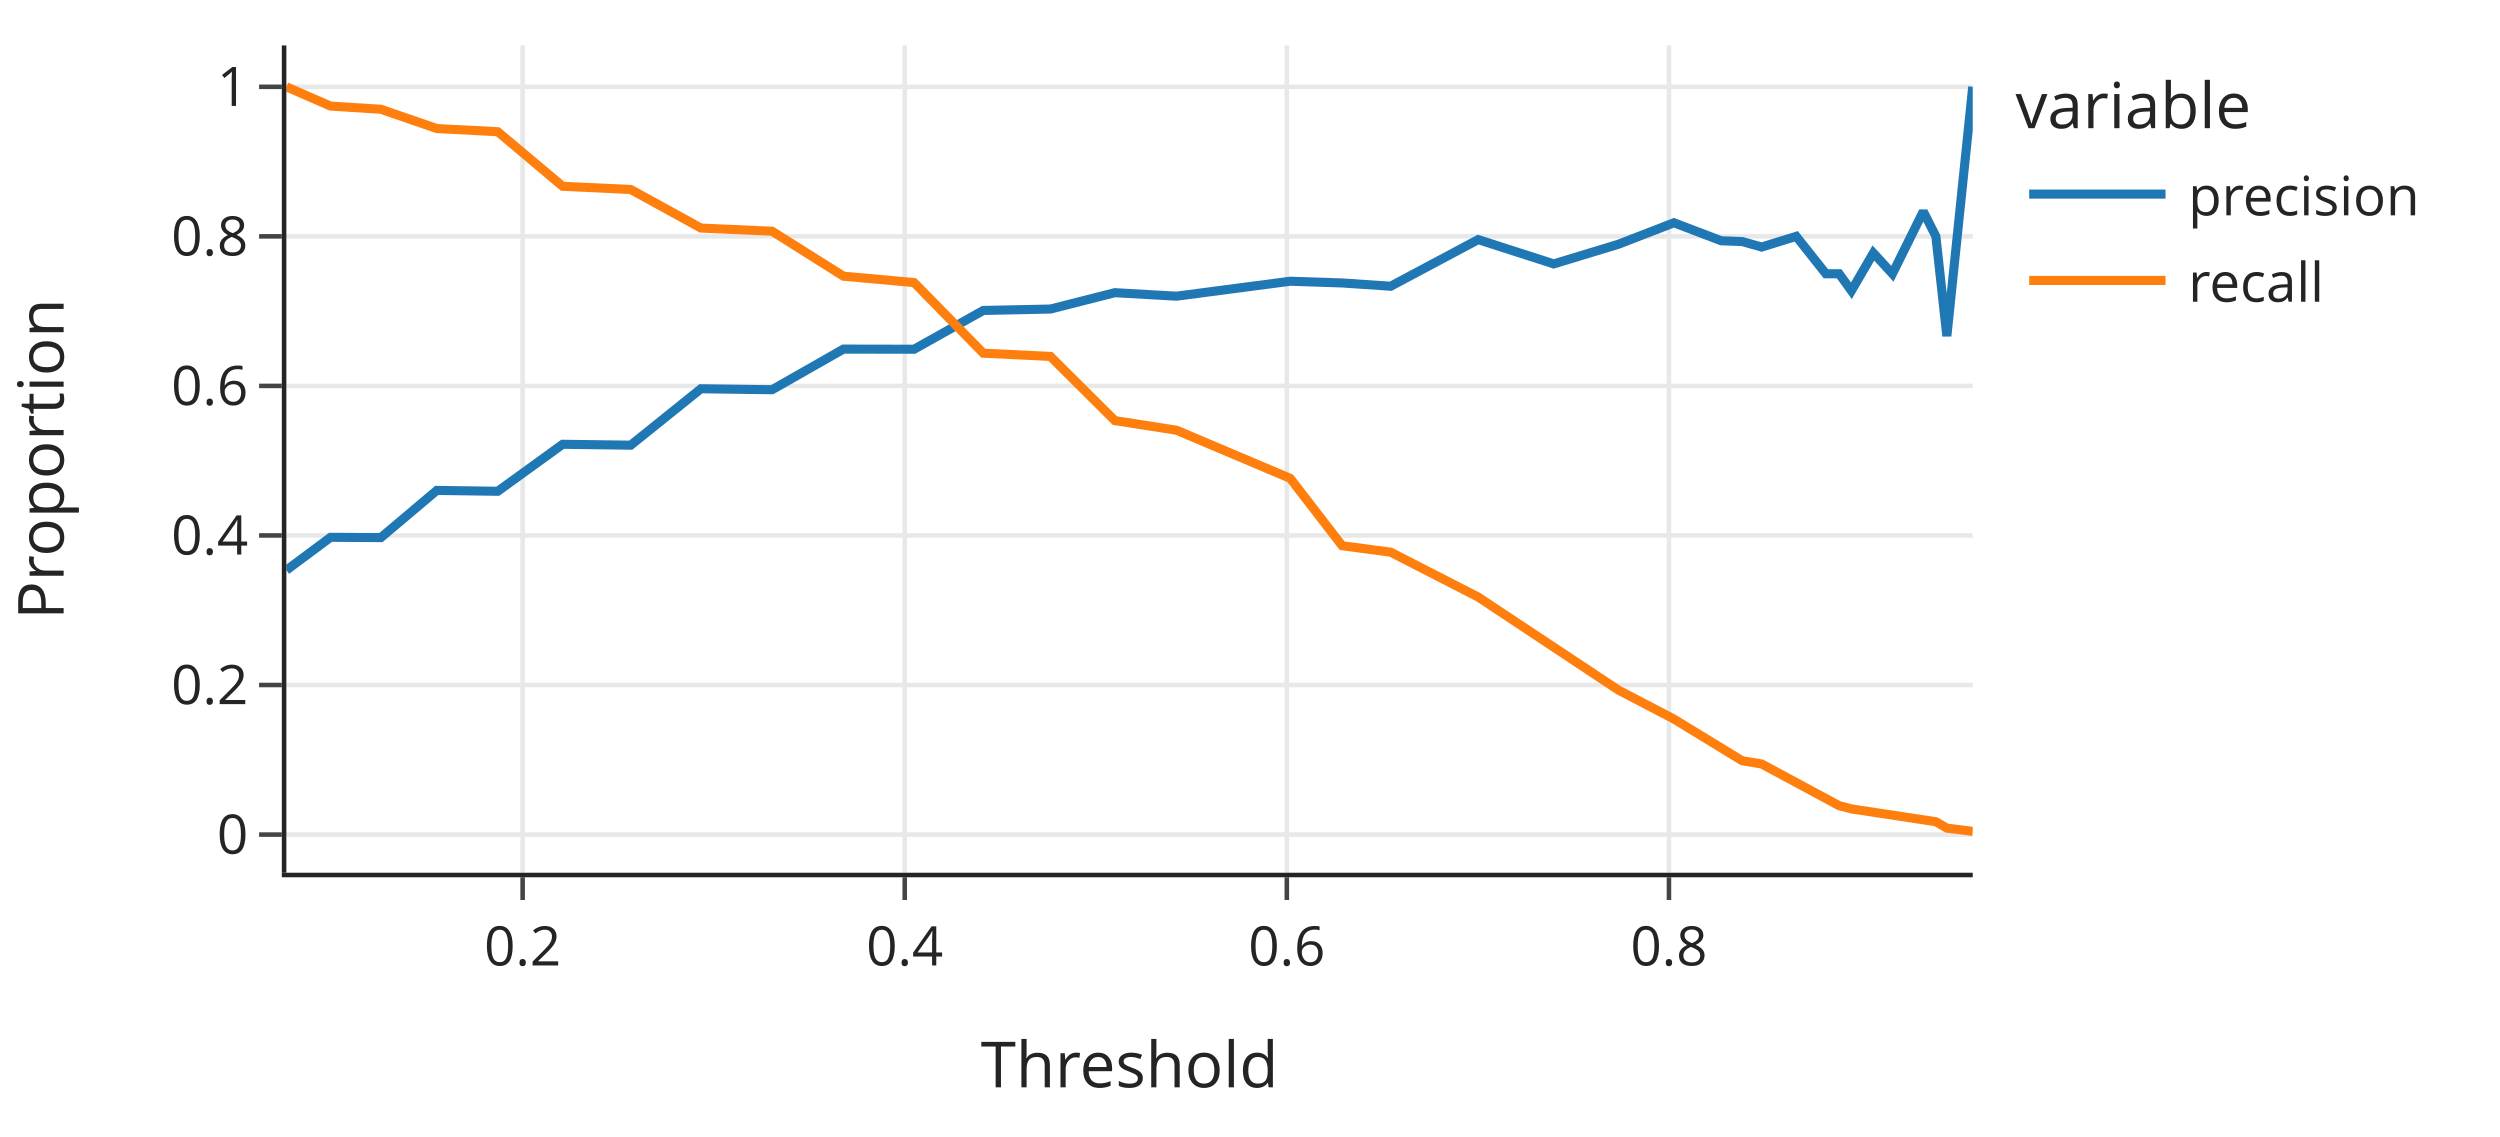
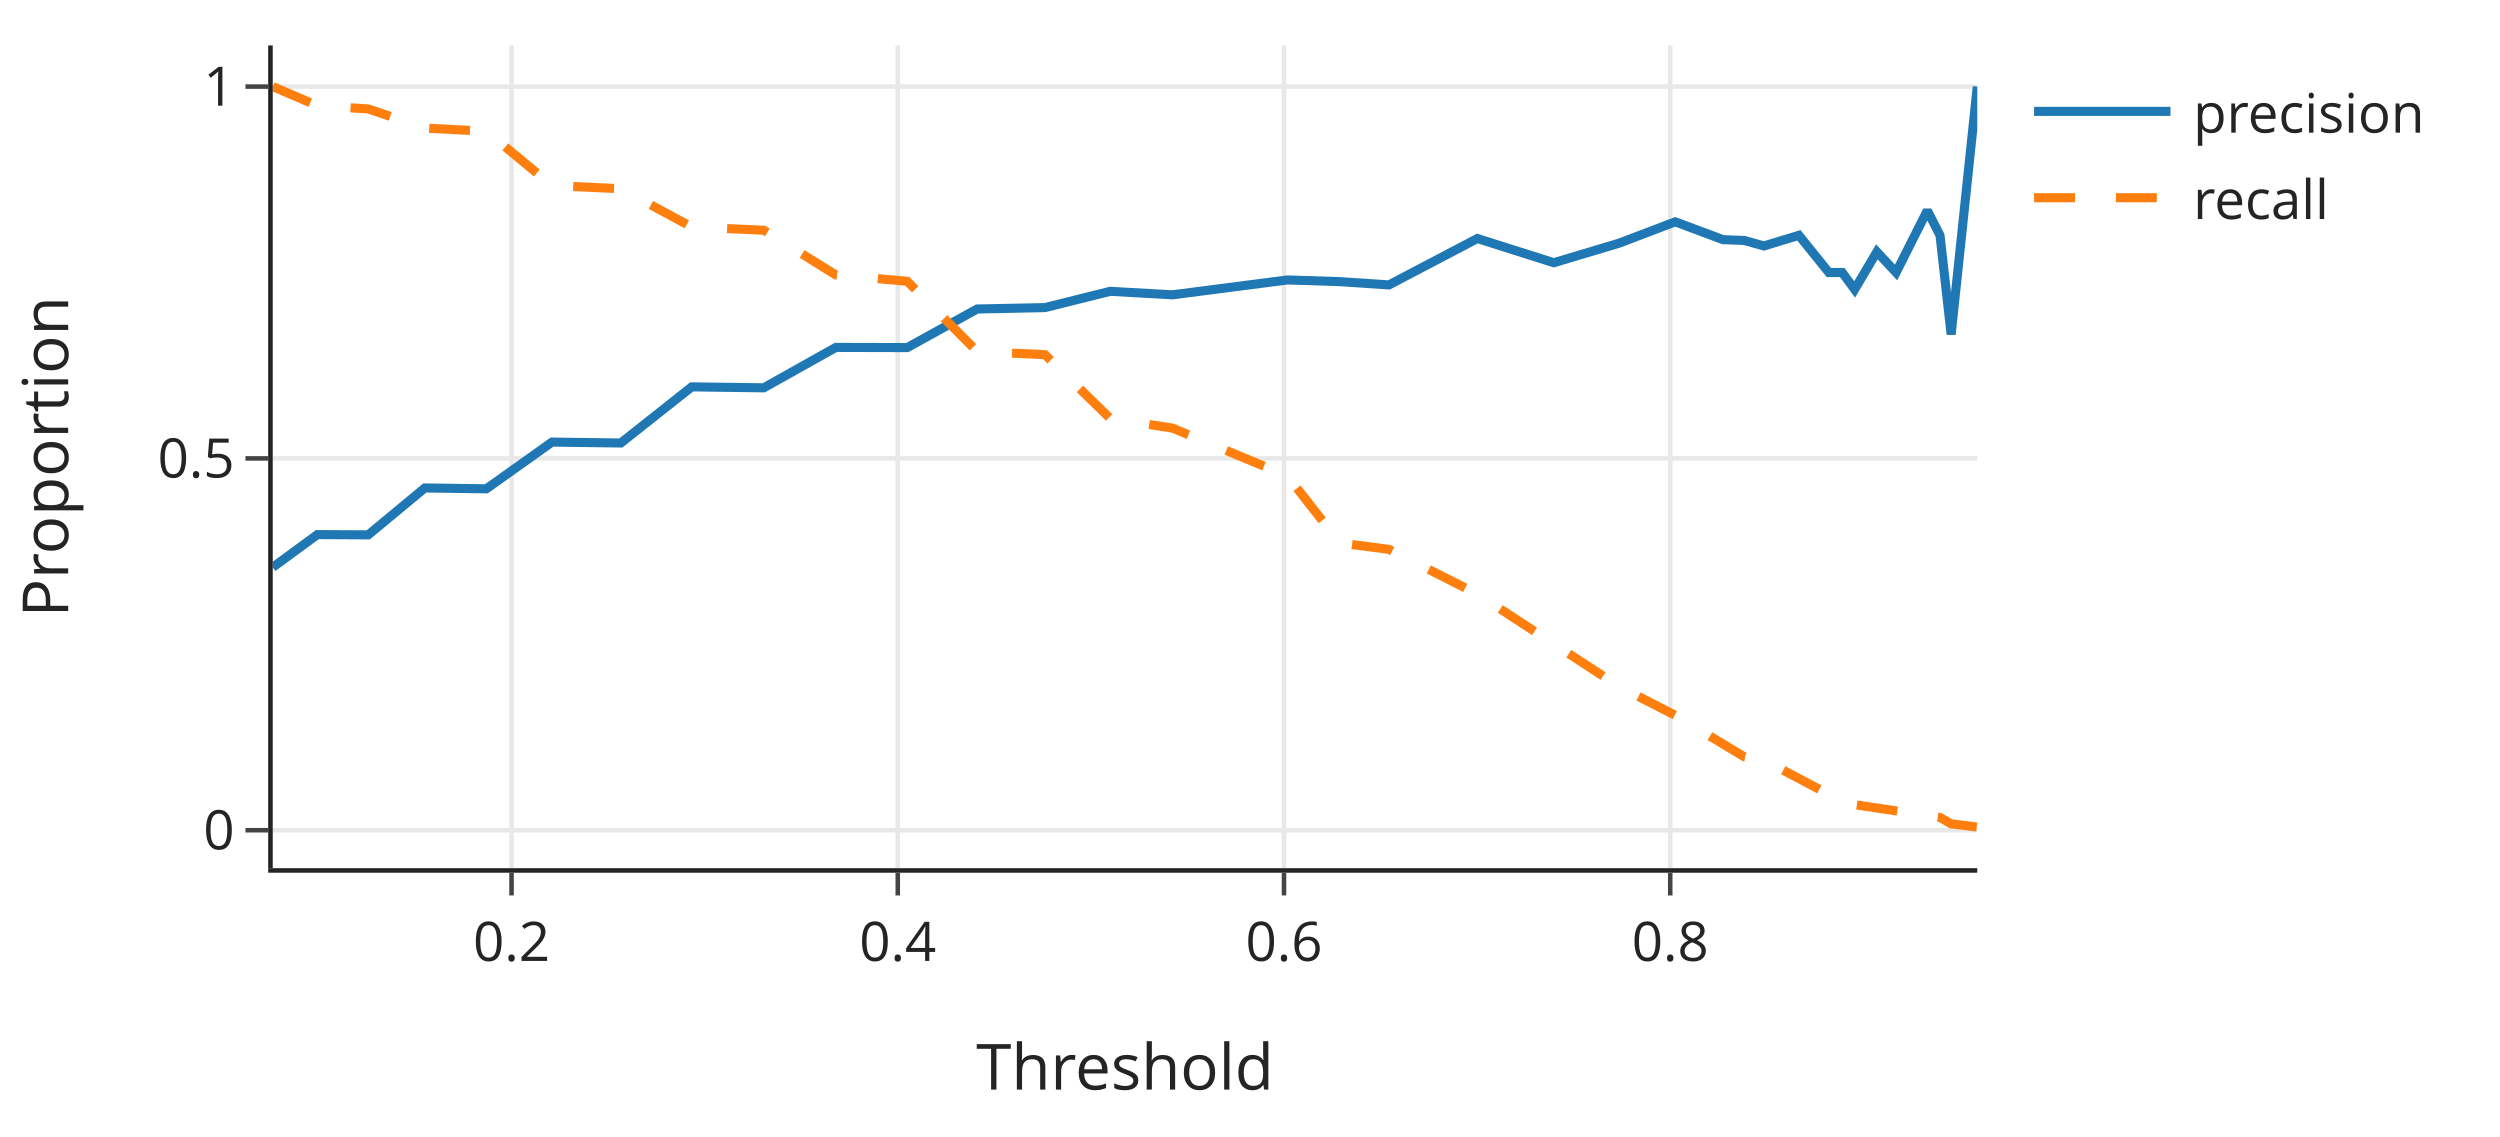
<svg xmlns="http://www.w3.org/2000/svg" class="main-svg" width="550" height="250" style="" viewBox="0 0 550 250">
  <rect x="0" y="0" width="550" height="250" style="fill: rgb(255, 255, 255); fill-opacity: 1;" />
-   <defs id="defs-bda8f5">
+   <defs id="defs-17ce6b">
    <g class="clips">
-       <clipPath id="clipbda8f5xyplot" class="plotclip">
-         <rect width="371" height="182" />
+       <clipPath id="clip17ce6bxyplot" class="plotclip">
+         <rect width="375" height="181" />
      </clipPath>
-       <clipPath class="axesclip" id="clipbda8f5x">
-         <rect x="63" y="0" width="371" height="250" />
+       <clipPath class="axesclip" id="clip17ce6bx">
+         <rect x="60" y="0" width="375" height="250" />
      </clipPath>
-       <clipPath class="axesclip" id="clipbda8f5y">
-         <rect x="0" y="10" width="550" height="182" />
+       <clipPath class="axesclip" id="clip17ce6by">
+         <rect x="0" y="10" width="550" height="181" />
      </clipPath>
-       <clipPath class="axesclip" id="clipbda8f5xy">
-         <rect x="63" y="10" width="371" height="182" />
+       <clipPath class="axesclip" id="clip17ce6bxy">
+         <rect x="60" y="10" width="375" height="181" />
      </clipPath>
    </g>
    <g class="gradients" />
    <g class="patterns" />
  </defs>
  <g class="bglayer" />
  <g class="layer-below">
    <g class="imagelayer" />
    <g class="shapelayer" />
  </g>
  <g class="cartesianlayer">
    <g class="subplot xy">
      <g class="layer-subplot">
        <g class="shapelayer" />
        <g class="imagelayer" />
      </g>
-       <g class="minor-gridlayer">
-         <g class="x" />
-         <g class="y" />
-       </g>
      <g class="gridlayer">
        <g class="x">
-           <path class="xgrid crisp" transform="translate(114.98,0)" d="M0,10v182" style="stroke: rgb(232, 232, 232); stroke-opacity: 1; stroke-width: 1px;" />
-           <path class="xgrid crisp" transform="translate(199.04,0)" d="M0,10v182" style="stroke: rgb(232, 232, 232); stroke-opacity: 1; stroke-width: 1px;" />
-           <path class="xgrid crisp" transform="translate(283.1,0)" d="M0,10v182" style="stroke: rgb(232, 232, 232); stroke-opacity: 1; stroke-width: 1px;" />
-           <path class="xgrid crisp" transform="translate(367.17,0)" d="M0,10v182" style="stroke: rgb(232, 232, 232); stroke-opacity: 1; stroke-width: 1px;" />
+           <path class="xgrid crisp" transform="translate(112.54,0)" d="M0,10v181" style="stroke: rgb(232, 232, 232); stroke-opacity: 1; stroke-width: 1px;" />
+           <path class="xgrid crisp" transform="translate(197.51,0)" d="M0,10v181" style="stroke: rgb(232, 232, 232); stroke-opacity: 1; stroke-width: 1px;" />
+           <path class="xgrid crisp" transform="translate(282.48,0)" d="M0,10v181" style="stroke: rgb(232, 232, 232); stroke-opacity: 1; stroke-width: 1px;" />
+           <path class="xgrid crisp" transform="translate(367.45,0)" d="M0,10v181" style="stroke: rgb(232, 232, 232); stroke-opacity: 1; stroke-width: 1px;" />
        </g>
        <g class="y">
-           <path class="ygrid crisp" transform="translate(0,183.61)" d="M63,0h371" style="stroke: rgb(232, 232, 232); stroke-opacity: 1; stroke-width: 1px;" />
-           <path class="ygrid crisp" transform="translate(0,150.7)" d="M63,0h371" style="stroke: rgb(232, 232, 232); stroke-opacity: 1; stroke-width: 1px;" />
-           <path class="ygrid crisp" transform="translate(0,117.8)" d="M63,0h371" style="stroke: rgb(232, 232, 232); stroke-opacity: 1; stroke-width: 1px;" />
-           <path class="ygrid crisp" transform="translate(0,84.9)" d="M63,0h371" style="stroke: rgb(232, 232, 232); stroke-opacity: 1; stroke-width: 1px;" />
-           <path class="ygrid crisp" transform="translate(0,52)" d="M63,0h371" style="stroke: rgb(232, 232, 232); stroke-opacity: 1; stroke-width: 1px;" />
-           <path class="ygrid crisp" transform="translate(0,19.1)" d="M63,0h371" style="stroke: rgb(232, 232, 232); stroke-opacity: 1; stroke-width: 1px;" />
+           <path class="ygrid crisp" transform="translate(0,182.65)" d="M60,0h375" style="stroke: rgb(232, 232, 232); stroke-opacity: 1; stroke-width: 1px;" />
+           <path class="ygrid crisp" transform="translate(0,100.85)" d="M60,0h375" style="stroke: rgb(232, 232, 232); stroke-opacity: 1; stroke-width: 1px;" />
+           <path class="ygrid crisp" transform="translate(0,19.05)" d="M60,0h375" style="stroke: rgb(232, 232, 232); stroke-opacity: 1; stroke-width: 1px;" />
        </g>
      </g>
      <g class="zerolinelayer" />
      <path class="xlines-below" />
      <path class="ylines-below" />
      <g class="overlines-below" />
      <g class="xaxislayer-below" />
      <g class="yaxislayer-below" />
      <g class="overaxes-below" />
-       <g class="plot" transform="translate(63,10)" clip-path="url(#clipbda8f5xyplot)">
+       <g class="plot" transform="translate(60,10)" clip-path="url(#clip17ce6bxyplot)">
        <g class="scatterlayer mlayer">
-           <g class="trace scatter tracec30c42" style="stroke-miterlimit: 2; opacity: 1;">
+           <g class="trace scatter trace0c0fe9" style="stroke-miterlimit: 2; opacity: 1;">
            <g class="fills" />
            <g class="errorbars" />
            <g class="lines">
-               <path class="js-line" d="M0,115.44L9.72,108.21L20.79,108.27L33.1,97.89L46.5,98.08L60.79,87.74L75.76,87.94L91.2,75.53L106.86,75.74L122.56,66.8L138.1,66.83L153.32,58.3L168.08,57.99L182.27,54.39L195.83,55.16L220.85,51.87L232.27,52.25L242.95,52.97L262.21,42.71L278.82,48.06L293.07,43.73L305.26,39.01L315.67,42.97L320.29,43.14L324.56,44.35L332.17,42L338.7,50.23L341.61,50.23L344.31,53.97L349.14,45.66L353.33,50.23L360.12,36.52L362.89,42L365.31,63.94L371,9.1" style="vector-effect: none; fill: none; stroke: rgb(31, 119, 180); stroke-opacity: 1; stroke-width: 2px; opacity: 1;" />
+               <path class="js-line" d="M0,114.81L9.82,107.61L21.01,107.67L33.46,97.35L47,97.54L61.44,87.26L76.58,87.46L92.18,75.11L108.02,75.32L123.88,66.43L139.59,66.47L154.97,57.98L169.89,57.67L184.24,54.09L197.94,54.86L223.23,51.59L234.77,51.96L245.57,52.68L265.03,42.47L281.83,47.8L296.23,43.49L308.55,38.8L319.07,42.73L323.74,42.9L328.06,44.11L335.75,41.77L342.35,49.95L345.29,49.95L348.02,53.67L352.91,45.41L357.14,49.95L364.01,36.32L366.8,41.77L369.25,63.58L375,9.05" style="vector-effect: non-scaling-stroke; fill: none; stroke: rgb(31, 119, 180); stroke-opacity: 1; stroke-width: 2px; opacity: 1;" />
            </g>
            <g class="points" />
            <g class="text" />
          </g>
-           <g class="trace scatter trace2e8a66" style="stroke-miterlimit: 2; opacity: 1;">
+           <g class="trace scatter tracea45714" style="stroke-miterlimit: 2; opacity: 1;">
            <g class="fills" />
            <g class="errorbars" />
            <g class="lines">
-               <path class="js-line" d="M0,9.1L9.72,13.34L20.79,14.04L33.1,18.28L46.5,18.98L60.79,30.99L75.76,31.69L91.2,40.17L106.86,40.87L122.56,50.76L138.1,52.17L153.32,67.7L168.08,68.41L182.27,82.53L195.83,84.65L220.85,95.24L232.27,110.06L242.95,111.48L262.21,121.36L293.07,141.83L305.26,148.19L320.29,157.37L324.56,158.07L341.61,167.25L344.31,167.96L362.89,170.78L365.31,172.19L371,172.9" style="vector-effect: none; fill: none; stroke: rgb(255, 127, 14); stroke-opacity: 1; stroke-width: 2px; opacity: 1;" />
+               <path class="js-line" d="M0,9.05L9.82,13.26L21.01,13.97L33.46,18.18L47,18.88L61.44,30.82L76.58,31.52L92.18,39.94L108.02,40.65L123.88,50.48L139.59,51.88L154.97,67.33L169.89,68.03L184.24,82.07L197.94,84.18L223.23,94.71L234.77,109.46L245.57,110.86L265.03,120.69L296.23,141.06L308.55,147.37L323.74,156.5L328.06,157.2L345.29,166.33L348.02,167.03L366.8,169.84L369.25,171.25L375,171.95" style="vector-effect: non-scaling-stroke; fill: none; stroke: rgb(255, 127, 14); stroke-opacity: 1; stroke-width: 2px; opacity: 1; stroke-dasharray: 9px, 9px;" />
            </g>
            <g class="points" />
            <g class="text" />
          </g>
        </g>
      </g>
      <g class="overplot" />
-       <path class="xlines-above crisp" d="M62,192.5H434" style="fill: none; stroke-width: 1px; stroke: rgb(36, 36, 36); stroke-opacity: 1;" />
-       <path class="ylines-above crisp" d="M62.5,10V192" style="fill: none; stroke-width: 1px; stroke: rgb(36, 36, 36); stroke-opacity: 1;" />
+       <path class="xlines-above crisp" d="M59,191.5H435" style="fill: none; stroke-width: 1px; stroke: rgb(36, 36, 36); stroke-opacity: 1;" />
+       <path class="ylines-above crisp" d="M59.5,10V191" style="fill: none; stroke-width: 1px; stroke: rgb(36, 36, 36); stroke-opacity: 1;" />
      <g class="overlines-above" />
      <g class="xaxislayer-above">
-         <path class="xtick ticks crisp" d="M0,193v5" transform="translate(114.98,0)" style="stroke: rgb(68, 68, 68); stroke-opacity: 1; stroke-width: 1px;" />
-         <path class="xtick ticks crisp" d="M0,193v5" transform="translate(199.04,0)" style="stroke: rgb(68, 68, 68); stroke-opacity: 1; stroke-width: 1px;" />
-         <path class="xtick ticks crisp" d="M0,193v5" transform="translate(283.1,0)" style="stroke: rgb(68, 68, 68); stroke-opacity: 1; stroke-width: 1px;" />
-         <path class="xtick ticks crisp" d="M0,193v5" transform="translate(367.17,0)" style="stroke: rgb(68, 68, 68); stroke-opacity: 1; stroke-width: 1px;" />
+         <path class="xtick ticks crisp" d="M0,192v5" transform="translate(112.54,0)" style="stroke: rgb(68, 68, 68); stroke-opacity: 1; stroke-width: 1px;" />
+         <path class="xtick ticks crisp" d="M0,192v5" transform="translate(197.51,0)" style="stroke: rgb(68, 68, 68); stroke-opacity: 1; stroke-width: 1px;" />
+         <path class="xtick ticks crisp" d="M0,192v5" transform="translate(282.48,0)" style="stroke: rgb(68, 68, 68); stroke-opacity: 1; stroke-width: 1px;" />
+         <path class="xtick ticks crisp" d="M0,192v5" transform="translate(367.45,0)" style="stroke: rgb(68, 68, 68); stroke-opacity: 1; stroke-width: 1px;" />
        <g class="xtick">
-           <text text-anchor="middle" x="0" y="212.4" transform="translate(114.98,0)" style="font-family: 'Open Sans', verdana, arial, sans-serif; font-size: 12px; fill: rgb(36, 36, 36); fill-opacity: 1; white-space: pre; opacity: 1;">0.2</text>
+           <text text-anchor="middle" x="0" y="211.4" transform="translate(112.54,0)" style="font-family: 'Open Sans', verdana, arial, sans-serif; font-size: 12px; fill: rgb(36, 36, 36); fill-opacity: 1; white-space: pre; opacity: 1;">0.2</text>
        </g>
        <g class="xtick">
-           <text text-anchor="middle" x="0" y="212.4" style="font-family: 'Open Sans', verdana, arial, sans-serif; font-size: 12px; fill: rgb(36, 36, 36); fill-opacity: 1; white-space: pre; opacity: 1;" transform="translate(199.04,0)">0.4</text>
+           <text text-anchor="middle" x="0" y="211.4" style="font-family: 'Open Sans', verdana, arial, sans-serif; font-size: 12px; fill: rgb(36, 36, 36); fill-opacity: 1; white-space: pre; opacity: 1;" transform="translate(197.51,0)">0.4</text>
        </g>
        <g class="xtick">
-           <text text-anchor="middle" x="0" y="212.4" style="font-family: 'Open Sans', verdana, arial, sans-serif; font-size: 12px; fill: rgb(36, 36, 36); fill-opacity: 1; white-space: pre; opacity: 1;" transform="translate(283.1,0)">0.6</text>
+           <text text-anchor="middle" x="0" y="211.4" style="font-family: 'Open Sans', verdana, arial, sans-serif; font-size: 12px; fill: rgb(36, 36, 36); fill-opacity: 1; white-space: pre; opacity: 1;" transform="translate(282.48,0)">0.6</text>
        </g>
        <g class="xtick">
-           <text text-anchor="middle" x="0" y="212.4" style="font-family: 'Open Sans', verdana, arial, sans-serif; font-size: 12px; fill: rgb(36, 36, 36); fill-opacity: 1; white-space: pre; opacity: 1;" transform="translate(367.17,0)">0.8</text>
+           <text text-anchor="middle" x="0" y="211.4" style="font-family: 'Open Sans', verdana, arial, sans-serif; font-size: 12px; fill: rgb(36, 36, 36); fill-opacity: 1; white-space: pre; opacity: 1;" transform="translate(367.45,0)">0.8</text>
        </g>
      </g>
      <g class="yaxislayer-above">
-         <path class="ytick ticks crisp" d="M62,0h-5" transform="translate(0,183.61)" style="stroke: rgb(68, 68, 68); stroke-opacity: 1; stroke-width: 1px;" />
-         <path class="ytick ticks crisp" d="M62,0h-5" transform="translate(0,150.7)" style="stroke: rgb(68, 68, 68); stroke-opacity: 1; stroke-width: 1px;" />
-         <path class="ytick ticks crisp" d="M62,0h-5" transform="translate(0,117.8)" style="stroke: rgb(68, 68, 68); stroke-opacity: 1; stroke-width: 1px;" />
-         <path class="ytick ticks crisp" d="M62,0h-5" transform="translate(0,84.9)" style="stroke: rgb(68, 68, 68); stroke-opacity: 1; stroke-width: 1px;" />
-         <path class="ytick ticks crisp" d="M62,0h-5" transform="translate(0,52)" style="stroke: rgb(68, 68, 68); stroke-opacity: 1; stroke-width: 1px;" />
-         <path class="ytick ticks crisp" d="M62,0h-5" transform="translate(0,19.1)" style="stroke: rgb(68, 68, 68); stroke-opacity: 1; stroke-width: 1px;" />
+         <path class="ytick ticks crisp" d="M59,0h-5" transform="translate(0,182.65)" style="stroke: rgb(68, 68, 68); stroke-opacity: 1; stroke-width: 1px;" />
+         <path class="ytick ticks crisp" d="M59,0h-5" transform="translate(0,100.85)" style="stroke: rgb(68, 68, 68); stroke-opacity: 1; stroke-width: 1px;" />
+         <path class="ytick ticks crisp" d="M59,0h-5" transform="translate(0,19.05)" style="stroke: rgb(68, 68, 68); stroke-opacity: 1; stroke-width: 1px;" />
        <g class="ytick">
-           <text text-anchor="end" x="54.6" y="4.2" transform="translate(0,183.61)" style="font-family: 'Open Sans', verdana, arial, sans-serif; font-size: 12px; fill: rgb(36, 36, 36); fill-opacity: 1; white-space: pre; opacity: 1;">0</text>
+           <text text-anchor="end" x="51.6" y="4.2" transform="translate(0,182.65)" style="font-family: 'Open Sans', verdana, arial, sans-serif; font-size: 12px; fill: rgb(36, 36, 36); fill-opacity: 1; white-space: pre; opacity: 1;">0</text>
        </g>
        <g class="ytick">
-           <text text-anchor="end" x="54.6" y="4.2" style="font-family: 'Open Sans', verdana, arial, sans-serif; font-size: 12px; fill: rgb(36, 36, 36); fill-opacity: 1; white-space: pre; opacity: 1;" transform="translate(0,150.7)">0.2</text>
+           <text text-anchor="end" x="51.6" y="4.2" style="font-family: 'Open Sans', verdana, arial, sans-serif; font-size: 12px; fill: rgb(36, 36, 36); fill-opacity: 1; white-space: pre; opacity: 1;" transform="translate(0,100.85)">0.5</text>
        </g>
        <g class="ytick">
-           <text text-anchor="end" x="54.6" y="4.2" style="font-family: 'Open Sans', verdana, arial, sans-serif; font-size: 12px; fill: rgb(36, 36, 36); fill-opacity: 1; white-space: pre; opacity: 1;" transform="translate(0,117.8)">0.4</text>
-         </g>
-         <g class="ytick">
-           <text text-anchor="end" x="54.6" y="4.2" style="font-family: 'Open Sans', verdana, arial, sans-serif; font-size: 12px; fill: rgb(36, 36, 36); fill-opacity: 1; white-space: pre; opacity: 1;" transform="translate(0,84.9)">0.6</text>
-         </g>
-         <g class="ytick">
-           <text text-anchor="end" x="54.6" y="4.2" style="font-family: 'Open Sans', verdana, arial, sans-serif; font-size: 12px; fill: rgb(36, 36, 36); fill-opacity: 1; white-space: pre; opacity: 1;" transform="translate(0,52)">0.8</text>
-         </g>
-         <g class="ytick">
-           <text text-anchor="end" x="54.6" y="4.2" style="font-family: 'Open Sans', verdana, arial, sans-serif; font-size: 12px; fill: rgb(36, 36, 36); fill-opacity: 1; white-space: pre; opacity: 1;" transform="translate(0,19.1)">1</text>
+           <text text-anchor="end" x="51.6" y="4.2" style="font-family: 'Open Sans', verdana, arial, sans-serif; font-size: 12px; fill: rgb(36, 36, 36); fill-opacity: 1; white-space: pre; opacity: 1;" transform="translate(0,19.05)">1</text>
        </g>
      </g>
      <g class="overaxes-above" />
    </g>
  </g>
  <g class="polarlayer" />
  <g class="smithlayer" />
  <g class="ternarylayer" />
  <g class="geolayer" />
  <g class="funnelarealayer" />
  <g class="pielayer" />
  <g class="iciclelayer" />
  <g class="treemaplayer" />
  <g class="sunburstlayer" />
  <g class="glimages" />
-   <defs id="topdefs-bda8f5">
+   <defs id="topdefs-17ce6b">
    <g class="clips" />
-     <clipPath id="legendbda8f5">
-       <rect width="99" height="67" x="0" y="0" />
+     <clipPath id="legend17ce6b">
+       <rect width="97" height="48" x="0" y="0" />
    </clipPath>
  </defs>
  <g class="layer-above">
    <g class="imagelayer" />
    <g class="shapelayer" />
  </g>
  <g class="infolayer">
-     <g class="legend" pointer-events="all" transform="translate(441.42,10)">
-       <rect class="bg" shape-rendering="crispEdges" width="99" height="67" x="0" y="0" style="stroke: rgb(68, 68, 68); stroke-opacity: 1; fill: rgb(255, 255, 255); fill-opacity: 1; stroke-width: 0px;" />
-       <g class="scrollbox" transform="" clip-path="url(#legendbda8f5)">
-         <text class="legendtitletext" text-anchor="start" x="2" y="18.2" style="font-family: 'Open Sans', verdana, arial, sans-serif; font-size: 14px; fill: rgb(36, 36, 36); fill-opacity: 1; white-space: pre;">variable</text>
-         <g class="groups" transform="">
-           <g class="traces" transform="translate(0,32.7)" style="opacity: 1;">
+     <g class="legend" pointer-events="all" transform="translate(442.5,10)">
+       <rect class="bg" shape-rendering="crispEdges" width="97" height="48" x="0" y="0" style="stroke: rgb(68, 68, 68); stroke-opacity: 1; fill: rgb(255, 255, 255); fill-opacity: 1; stroke-width: 0px;" />
+       <g class="scrollbox" transform="" clip-path="url(#legend17ce6b)">
+         <g class="groups">
+           <g class="traces" transform="translate(0,14.5)" style="opacity: 1;">
            <text class="legendtext" text-anchor="start" x="40" y="4.68" style="font-family: 'Open Sans', verdana, arial, sans-serif; font-size: 12px; fill: rgb(36, 36, 36); fill-opacity: 1; white-space: pre;">precision</text>
            <g class="layers" style="opacity: 1;">
              <g class="legendfill" />
              <g class="legendlines">
                <path class="js-line" d="M5,0h30" style="fill: none; stroke: rgb(31, 119, 180); stroke-opacity: 1; stroke-width: 2px;" />
              </g>
              <g class="legendsymbols">
                <g class="legendpoints" />
              </g>
            </g>
-             <rect class="legendtoggle" x="0" y="-9.5" width="93.719" height="19" style="fill: rgb(0, 0, 0); fill-opacity: 0;" />
+             <rect class="legendtoggle" x="0" y="-9.5" width="91.109" height="19" style="fill: rgb(0, 0, 0); fill-opacity: 0;" />
          </g>
-         </g>
-         <g class="groups" transform="">
-           <g class="traces" transform="translate(0,51.7)" style="opacity: 1;">
+           <g class="traces" transform="translate(0,33.5)" style="opacity: 1;">
            <text class="legendtext" text-anchor="start" x="40" y="4.68" style="font-family: 'Open Sans', verdana, arial, sans-serif; font-size: 12px; fill: rgb(36, 36, 36); fill-opacity: 1; white-space: pre;">recall</text>
            <g class="layers" style="opacity: 1;">
              <g class="legendfill" />
              <g class="legendlines">
-                 <path class="js-line" d="M5,0h30" style="fill: none; stroke: rgb(255, 127, 14); stroke-opacity: 1; stroke-width: 2px;" />
+                 <path class="js-line" d="M5,0h30" style="fill: none; stroke: rgb(255, 127, 14); stroke-opacity: 1; stroke-dasharray: 9px, 9px; stroke-width: 2px;" />
              </g>
              <g class="legendsymbols">
                <g class="legendpoints" />
              </g>
            </g>
-             <rect class="legendtoggle" x="0" y="-9.5" width="93.719" height="19" style="fill: rgb(0, 0, 0); fill-opacity: 0;" />
+             <rect class="legendtoggle" x="0" y="-9.5" width="91.109" height="19" style="fill: rgb(0, 0, 0); fill-opacity: 0;" />
          </g>
        </g>
      </g>
      <rect class="scrollbar" rx="20" ry="3" width="0" height="0" x="0" y="0" style="fill: rgb(128, 139, 164); fill-opacity: 1;" />
    </g>
    <g class="g-gtitle" />
    <g class="g-xtitle">
-       <text class="xtitle" x="248.5" y="239.206" text-anchor="middle" style="font-family: 'Open Sans', verdana, arial, sans-serif; font-size: 14px; fill: rgb(36, 36, 36); opacity: 1; font-weight: normal; white-space: pre;">Threshold</text>
+       <text class="xtitle" x="247.5" y="239.706" text-anchor="middle" style="font-family: 'Open Sans', verdana, arial, sans-serif; font-size: 14px; fill: rgb(36, 36, 36); opacity: 1; font-weight: normal; white-space: pre;">Threshold</text>
    </g>
-     <g class="g-ytitle" transform="translate(3.331055,0)">
-       <text class="ytitle" transform="rotate(-90,10.66875,101)" x="10.669" y="101" text-anchor="middle" style="font-family: 'Open Sans', verdana, arial, sans-serif; font-size: 14px; fill: rgb(36, 36, 36); opacity: 1; font-weight: normal; white-space: pre;">Proportion</text>
+     <g class="g-ytitle" transform="translate(5.12793,0)">
+       <text class="ytitle" transform="rotate(-90,9.871875,100.5)" x="9.872" y="100.5" text-anchor="middle" style="font-family: 'Open Sans', verdana, arial, sans-serif; font-size: 14px; fill: rgb(36, 36, 36); opacity: 1; font-weight: normal; white-space: pre;">Proportion</text>
    </g>
  </g>
</svg>
